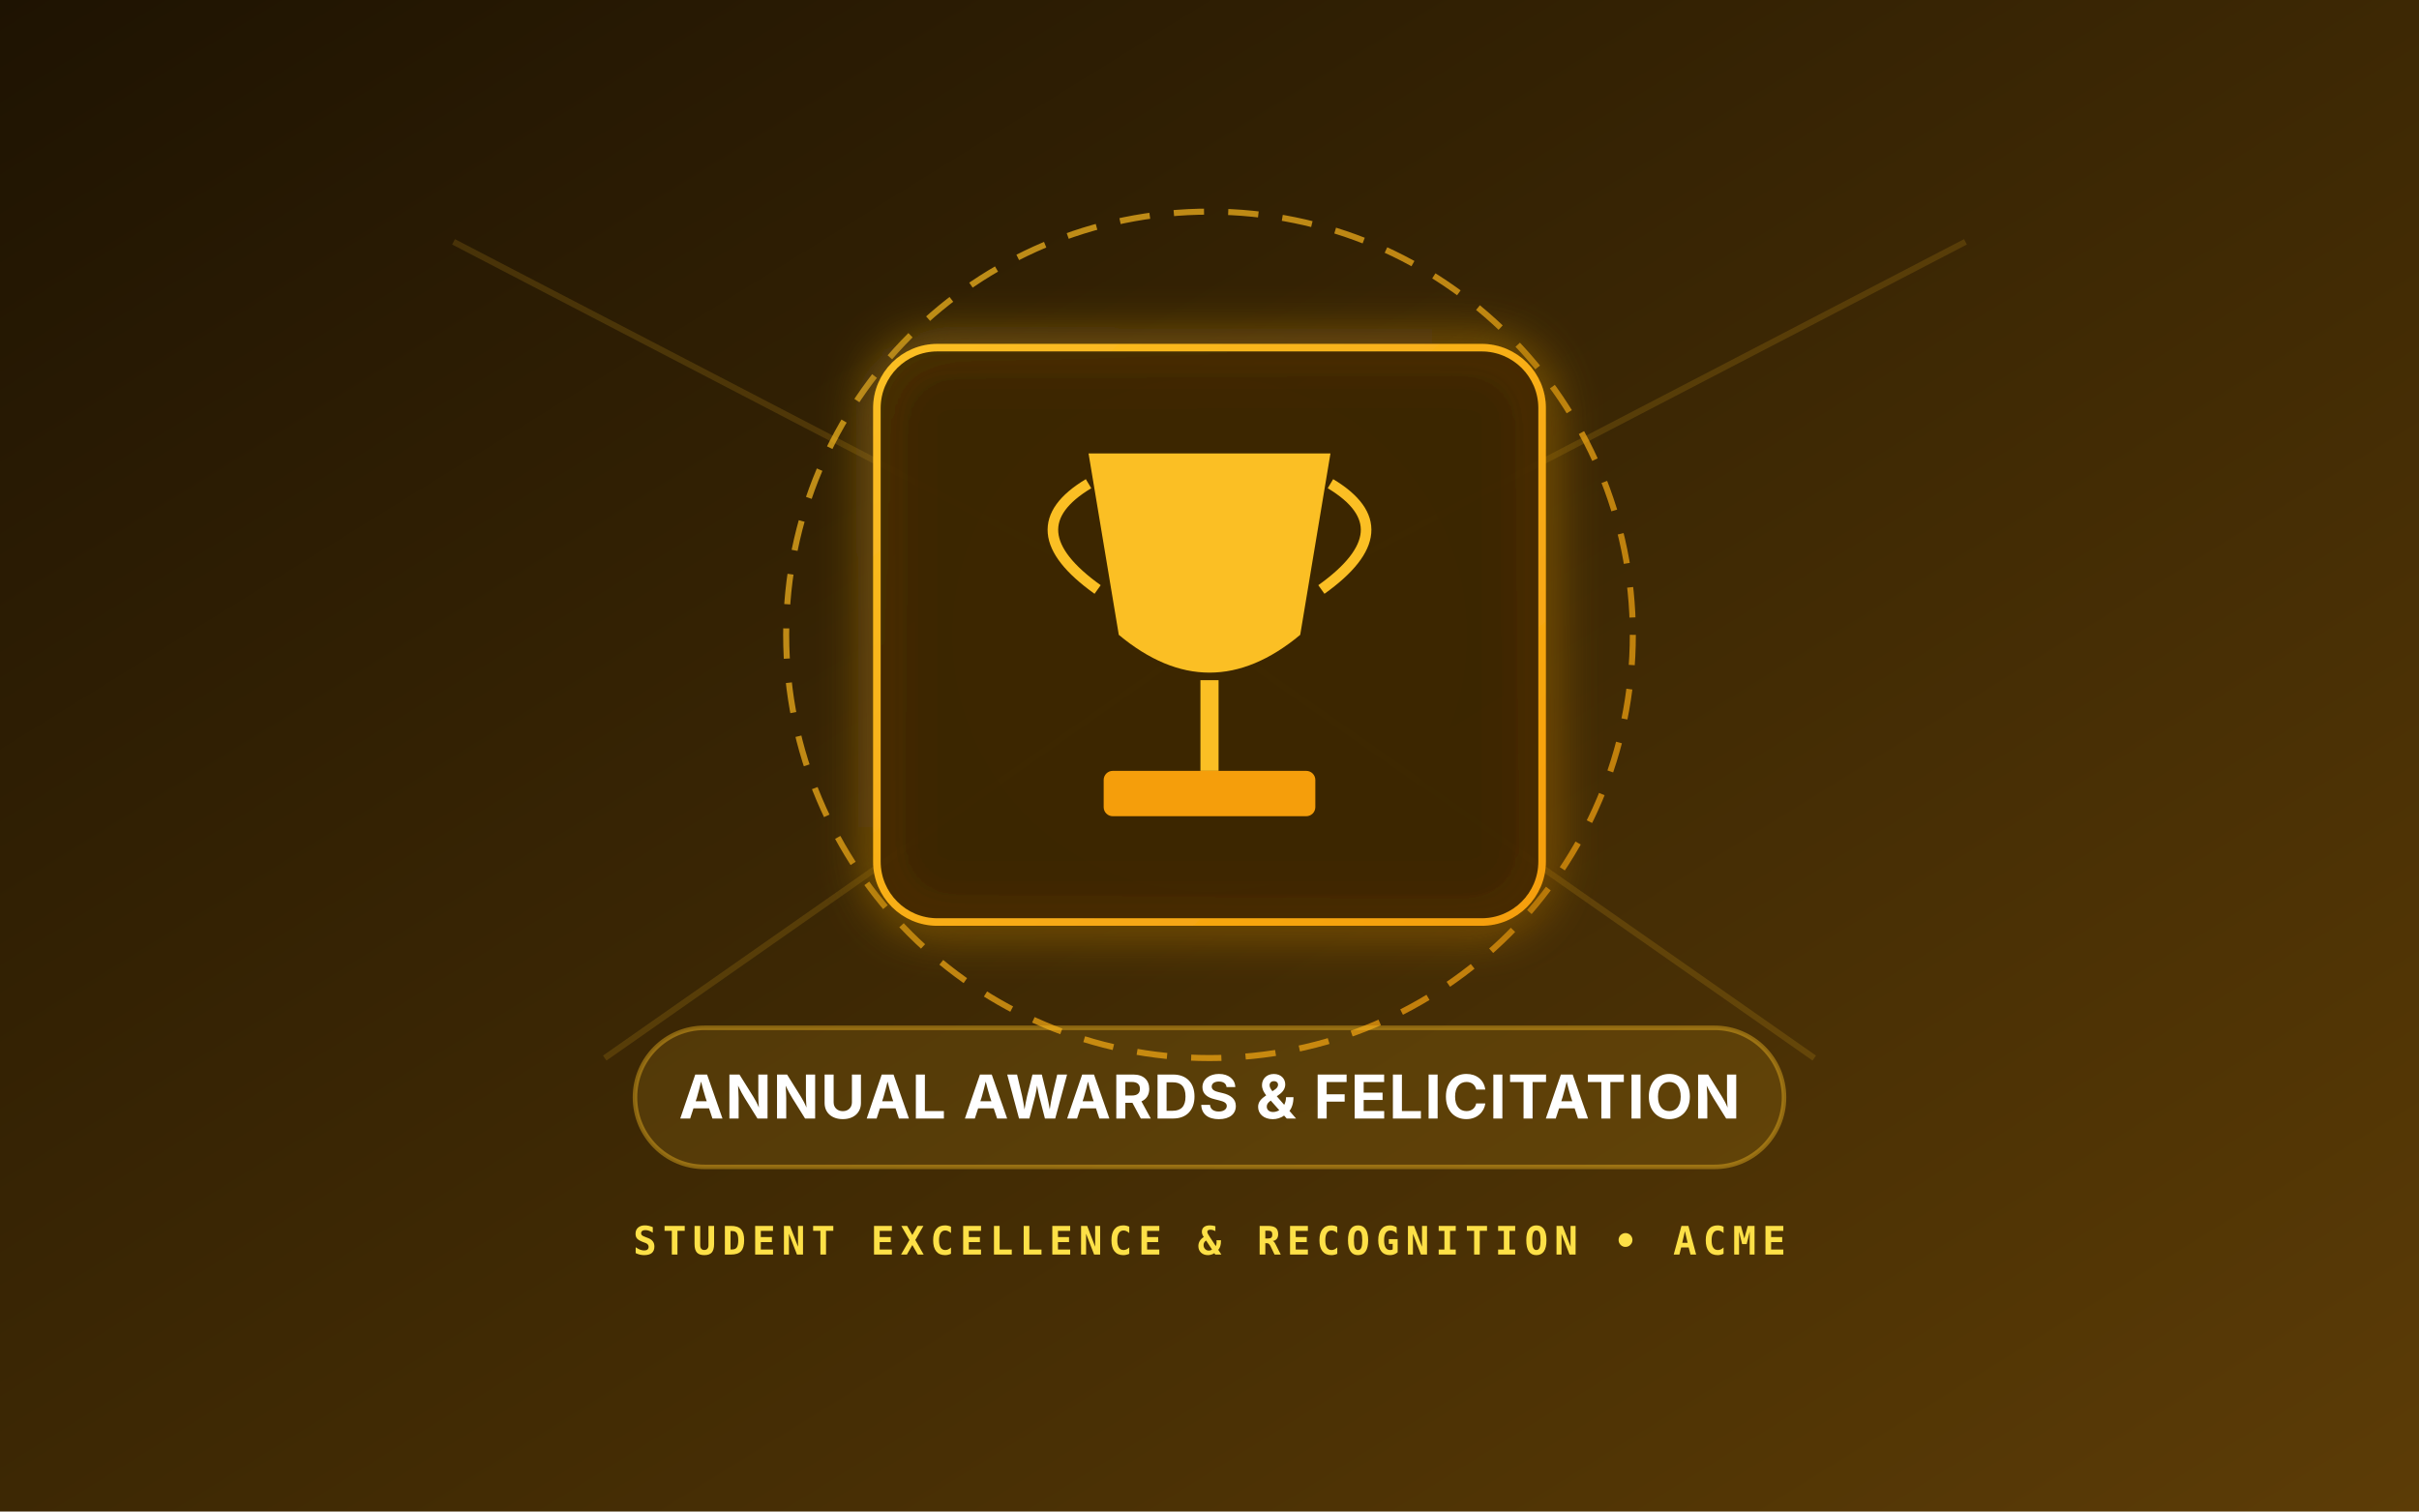
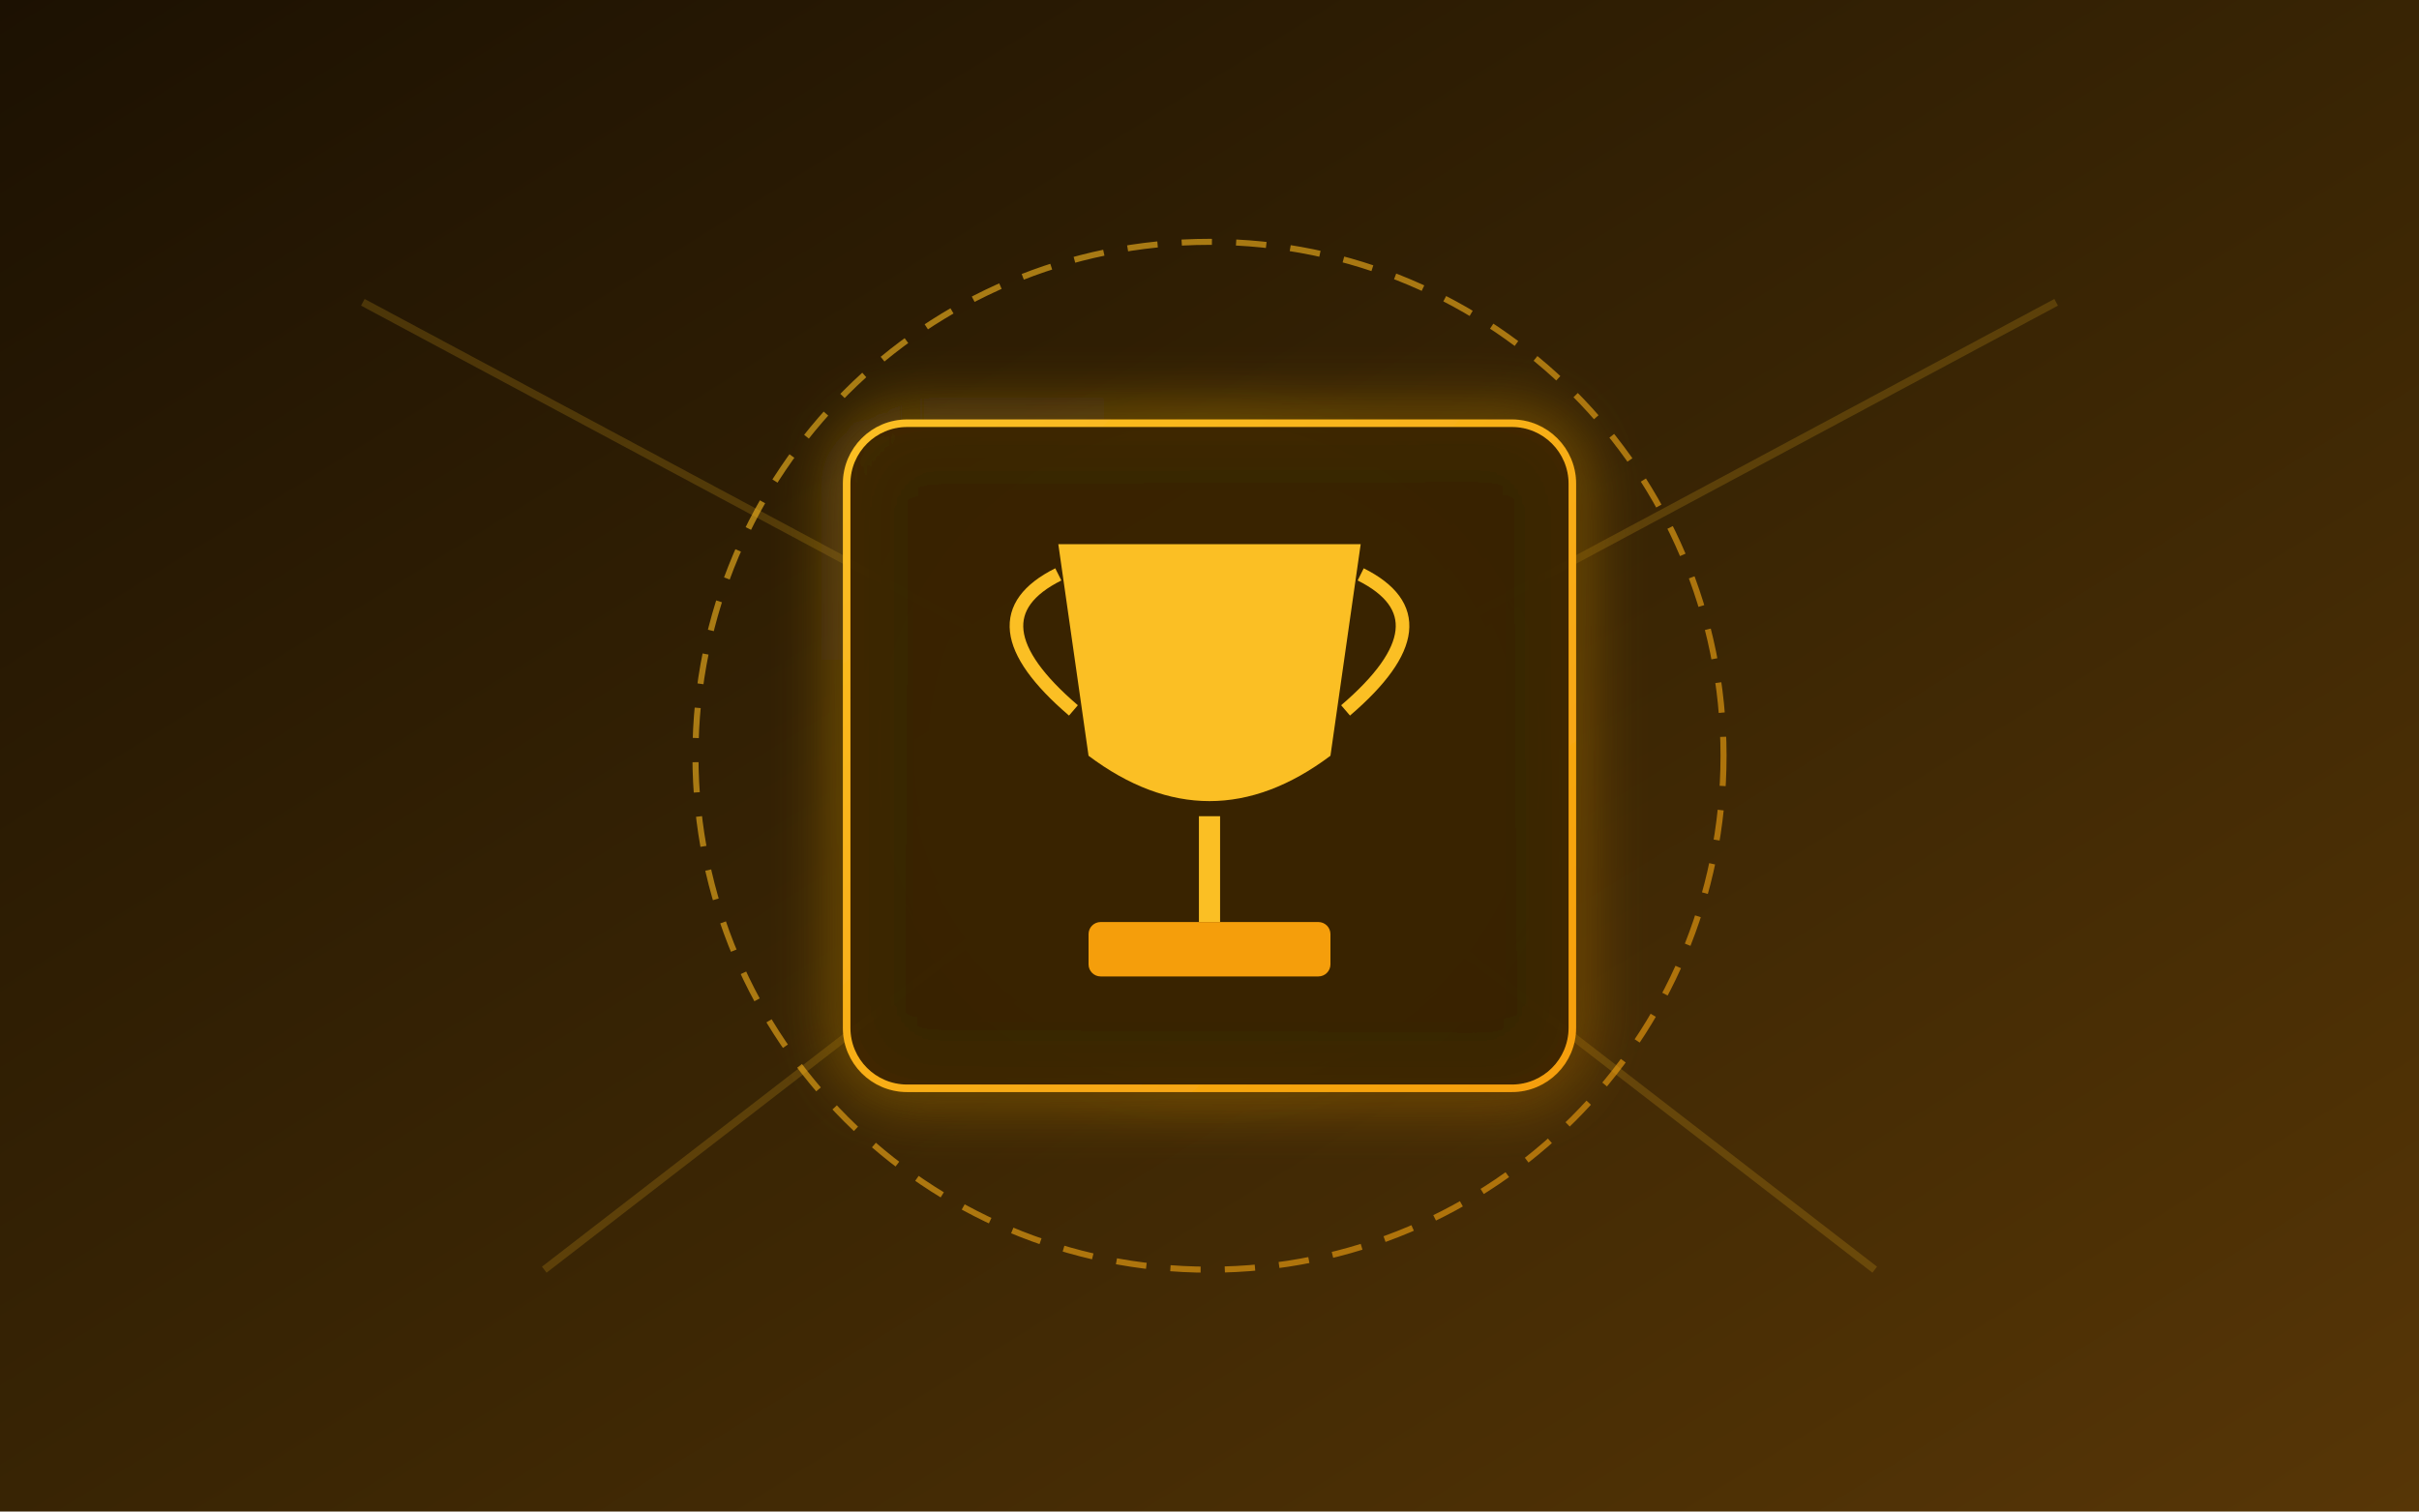
<svg xmlns="http://www.w3.org/2000/svg" viewBox="0 0 800 500" width="800" height="500">
  <defs>
-     <linearGradient id="gal6Bg" x1="0%" y1="0%" x2="100%" y2="100%">
-       <stop offset="0%" stop-color="#1e1302" />
-       <stop offset="50%" stop-color="#3d2804" />
-       <stop offset="100%" stop-color="#5c3c06" />
+     <linearGradient id="g6Bg" x1="0%" y1="0%" x2="100%" y2="100%">
+       <stop offset="0%" stop-color="#1c1102" />
+       <stop offset="50%" stop-color="#382404" />
+       <stop offset="100%" stop-color="#573606" />
    </linearGradient>
-     <linearGradient id="goldNeon" x1="0%" y1="0%" x2="100%" y2="100%">
+     <linearGradient id="goldGrad" x1="0%" y1="0%" x2="100%" y2="100%">
      <stop offset="0%" stop-color="#fbbf24" />
      <stop offset="100%" stop-color="#f59e0b" />
    </linearGradient>
    <filter id="glow6" x="-20%" y="-20%" width="140%" height="140%">
-       <feGaussianBlur stdDeviation="8" result="blur" />
+       <feGaussianBlur stdDeviation="10" result="blur" />
      <feMerge>
        <feMergeNode in="blur" />
        <feMergeNode in="SourceGraphic" />
      </feMerge>
    </filter>
  </defs>
-   <rect width="800" height="500" fill="url(#gal6Bg)" />
-   <g opacity="0.15" stroke="#fbbf24" stroke-width="2">
-     <line x1="400" y1="210" x2="150" y2="80" />
-     <line x1="400" y1="210" x2="650" y2="80" />
-     <line x1="400" y1="210" x2="200" y2="350" />
-     <line x1="400" y1="210" x2="600" y2="350" />
+   <rect width="800" height="500" fill="url(#g6Bg)" />
+   <g opacity="0.18" stroke="#fbbf24" stroke-width="2.5">
+     <line x1="400" y1="250" x2="120" y2="100" />
+     <line x1="400" y1="250" x2="680" y2="100" />
+     <line x1="400" y1="250" x2="180" y2="420" />
+     <line x1="400" y1="250" x2="620" y2="420" />
  </g>
-   <circle cx="400" cy="210" r="140" fill="none" stroke="url(#goldNeon)" stroke-width="2" stroke-dasharray="10 8" opacity="0.7" />
-   <circle cx="400" cy="210" r="85" fill="rgba(251, 191, 36, 0.12)" />
-   <rect x="290" y="115" width="220" height="190" rx="20" fill="rgba(61, 40, 4, 0.85)" stroke="url(#goldNeon)" stroke-width="2.5" filter="url(#glow6)" />
-   <path d="M360 150 L440 150 L430 210 Q400 235 370 210 Z" fill="#fbbf24" />
-   <path d="M360 160 Q335 175 363 195" stroke="#fbbf24" stroke-width="3.5" fill="none" />
-   <path d="M440 160 Q465 175 437 195" stroke="#fbbf24" stroke-width="3.5" fill="none" />
-   <line x1="400" y1="225" x2="400" y2="255" stroke="#fbbf24" stroke-width="6" />
-   <rect x="365" y="255" width="70" height="15" rx="3" fill="#f59e0b" />
-   <rect x="210" y="340" width="380" height="46" rx="23" fill="rgba(251, 191, 36, 0.12)" stroke="rgba(251, 191, 36, 0.4)" stroke-width="1.5" />
-   <text x="400" y="370" font-family="system-ui, -apple-system, sans-serif" font-size="20" font-weight="700" fill="#FFFFFF" text-anchor="middle" letter-spacing="0.5">
-     ANNUAL AWARDS &amp; FELICITATION
-   </text>
-   <text x="400" y="415" font-family="system-ui, monospace" font-size="13" font-weight="600" fill="#fde047" text-anchor="middle" letter-spacing="2">
-     STUDENT EXCELLENCE &amp; RECOGNITION • ACME
-   </text>
+   <circle cx="400" cy="250" r="170" fill="none" stroke="url(#goldGrad)" stroke-width="2" stroke-dasharray="10 8" opacity="0.6" />
+   <circle cx="400" cy="250" r="110" fill="rgba(251, 191, 36, 0.1)" filter="url(#glow6)" />
+   <rect x="280" y="140" width="240" height="220" rx="20" fill="rgba(56, 36, 4, 0.9)" stroke="url(#goldGrad)" stroke-width="2.5" filter="url(#glow6)" />
+   <path d="M350 180 L450 180 L440 250 Q400 280 360 250 Z" fill="#fbbf24" />
+   <path d="M350 190 Q320 205 355 235" stroke="#fbbf24" stroke-width="4.5" fill="none" />
+   <path d="M450 190 Q480 205 445 235" stroke="#fbbf24" stroke-width="4.5" fill="none" />
+   <line x1="400" y1="270" x2="400" y2="305" stroke="#fbbf24" stroke-width="7" />
+   <rect x="360" y="305" width="80" height="18" rx="4" fill="#f59e0b" />
</svg>
